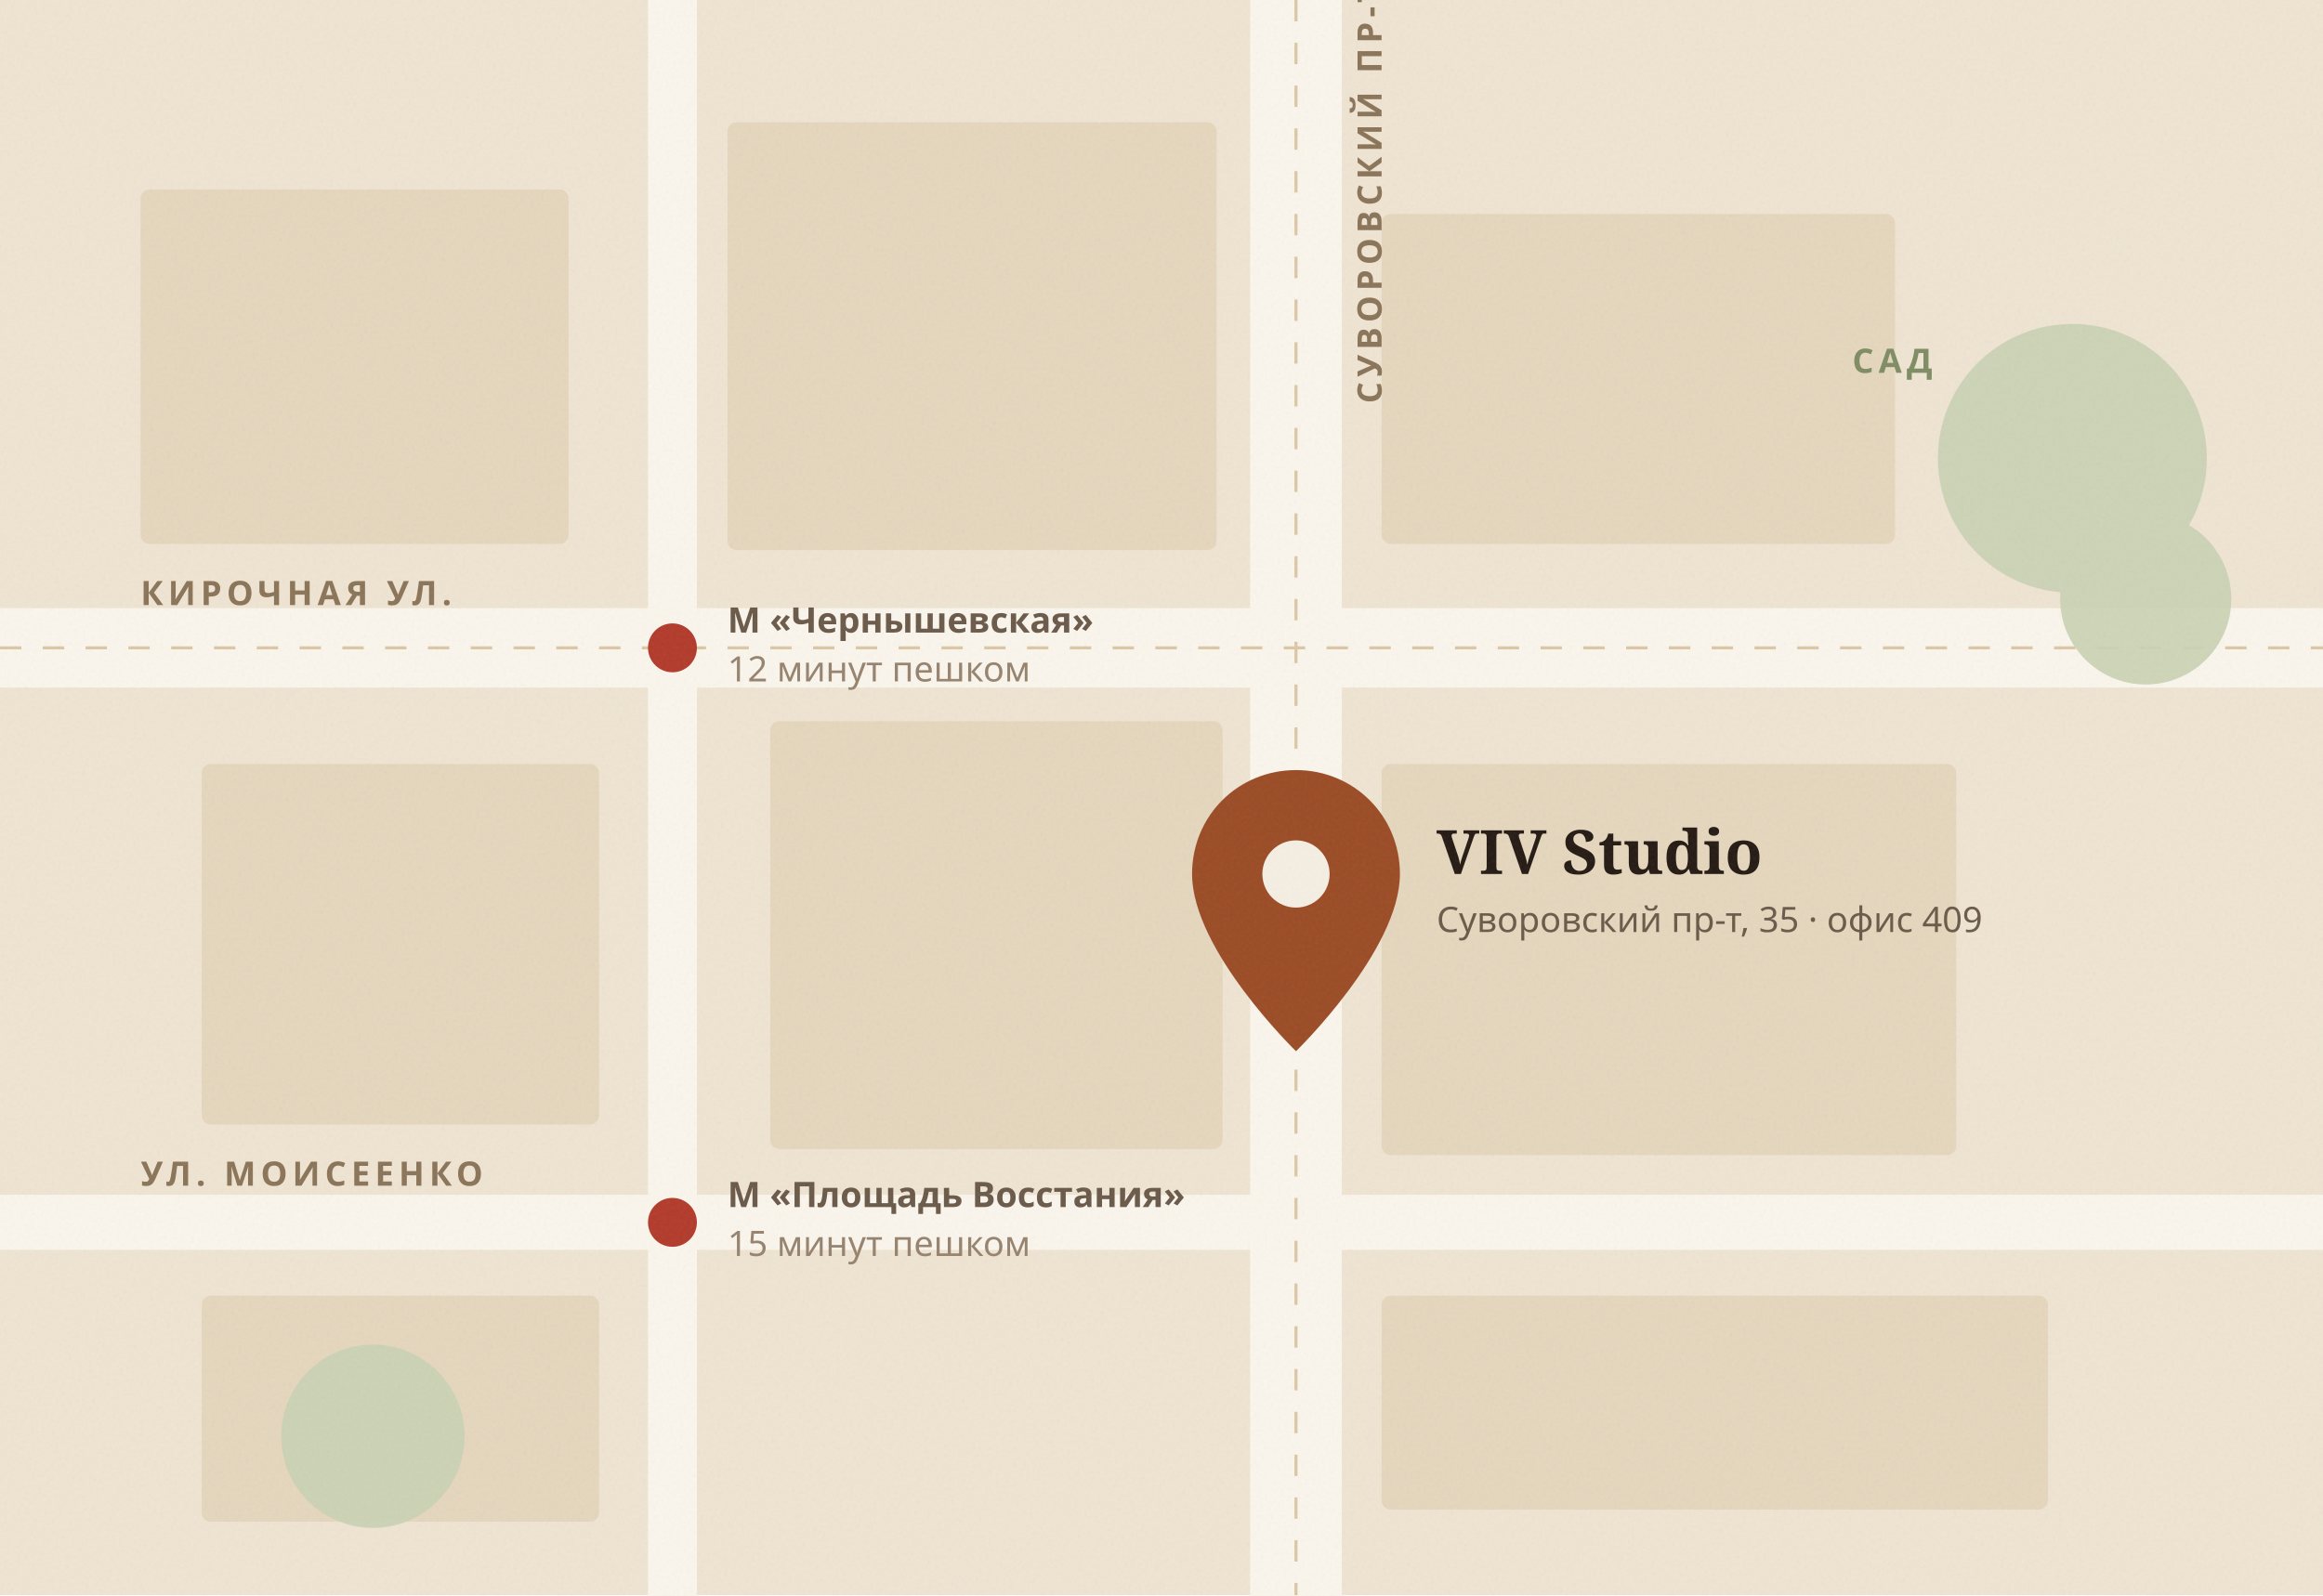
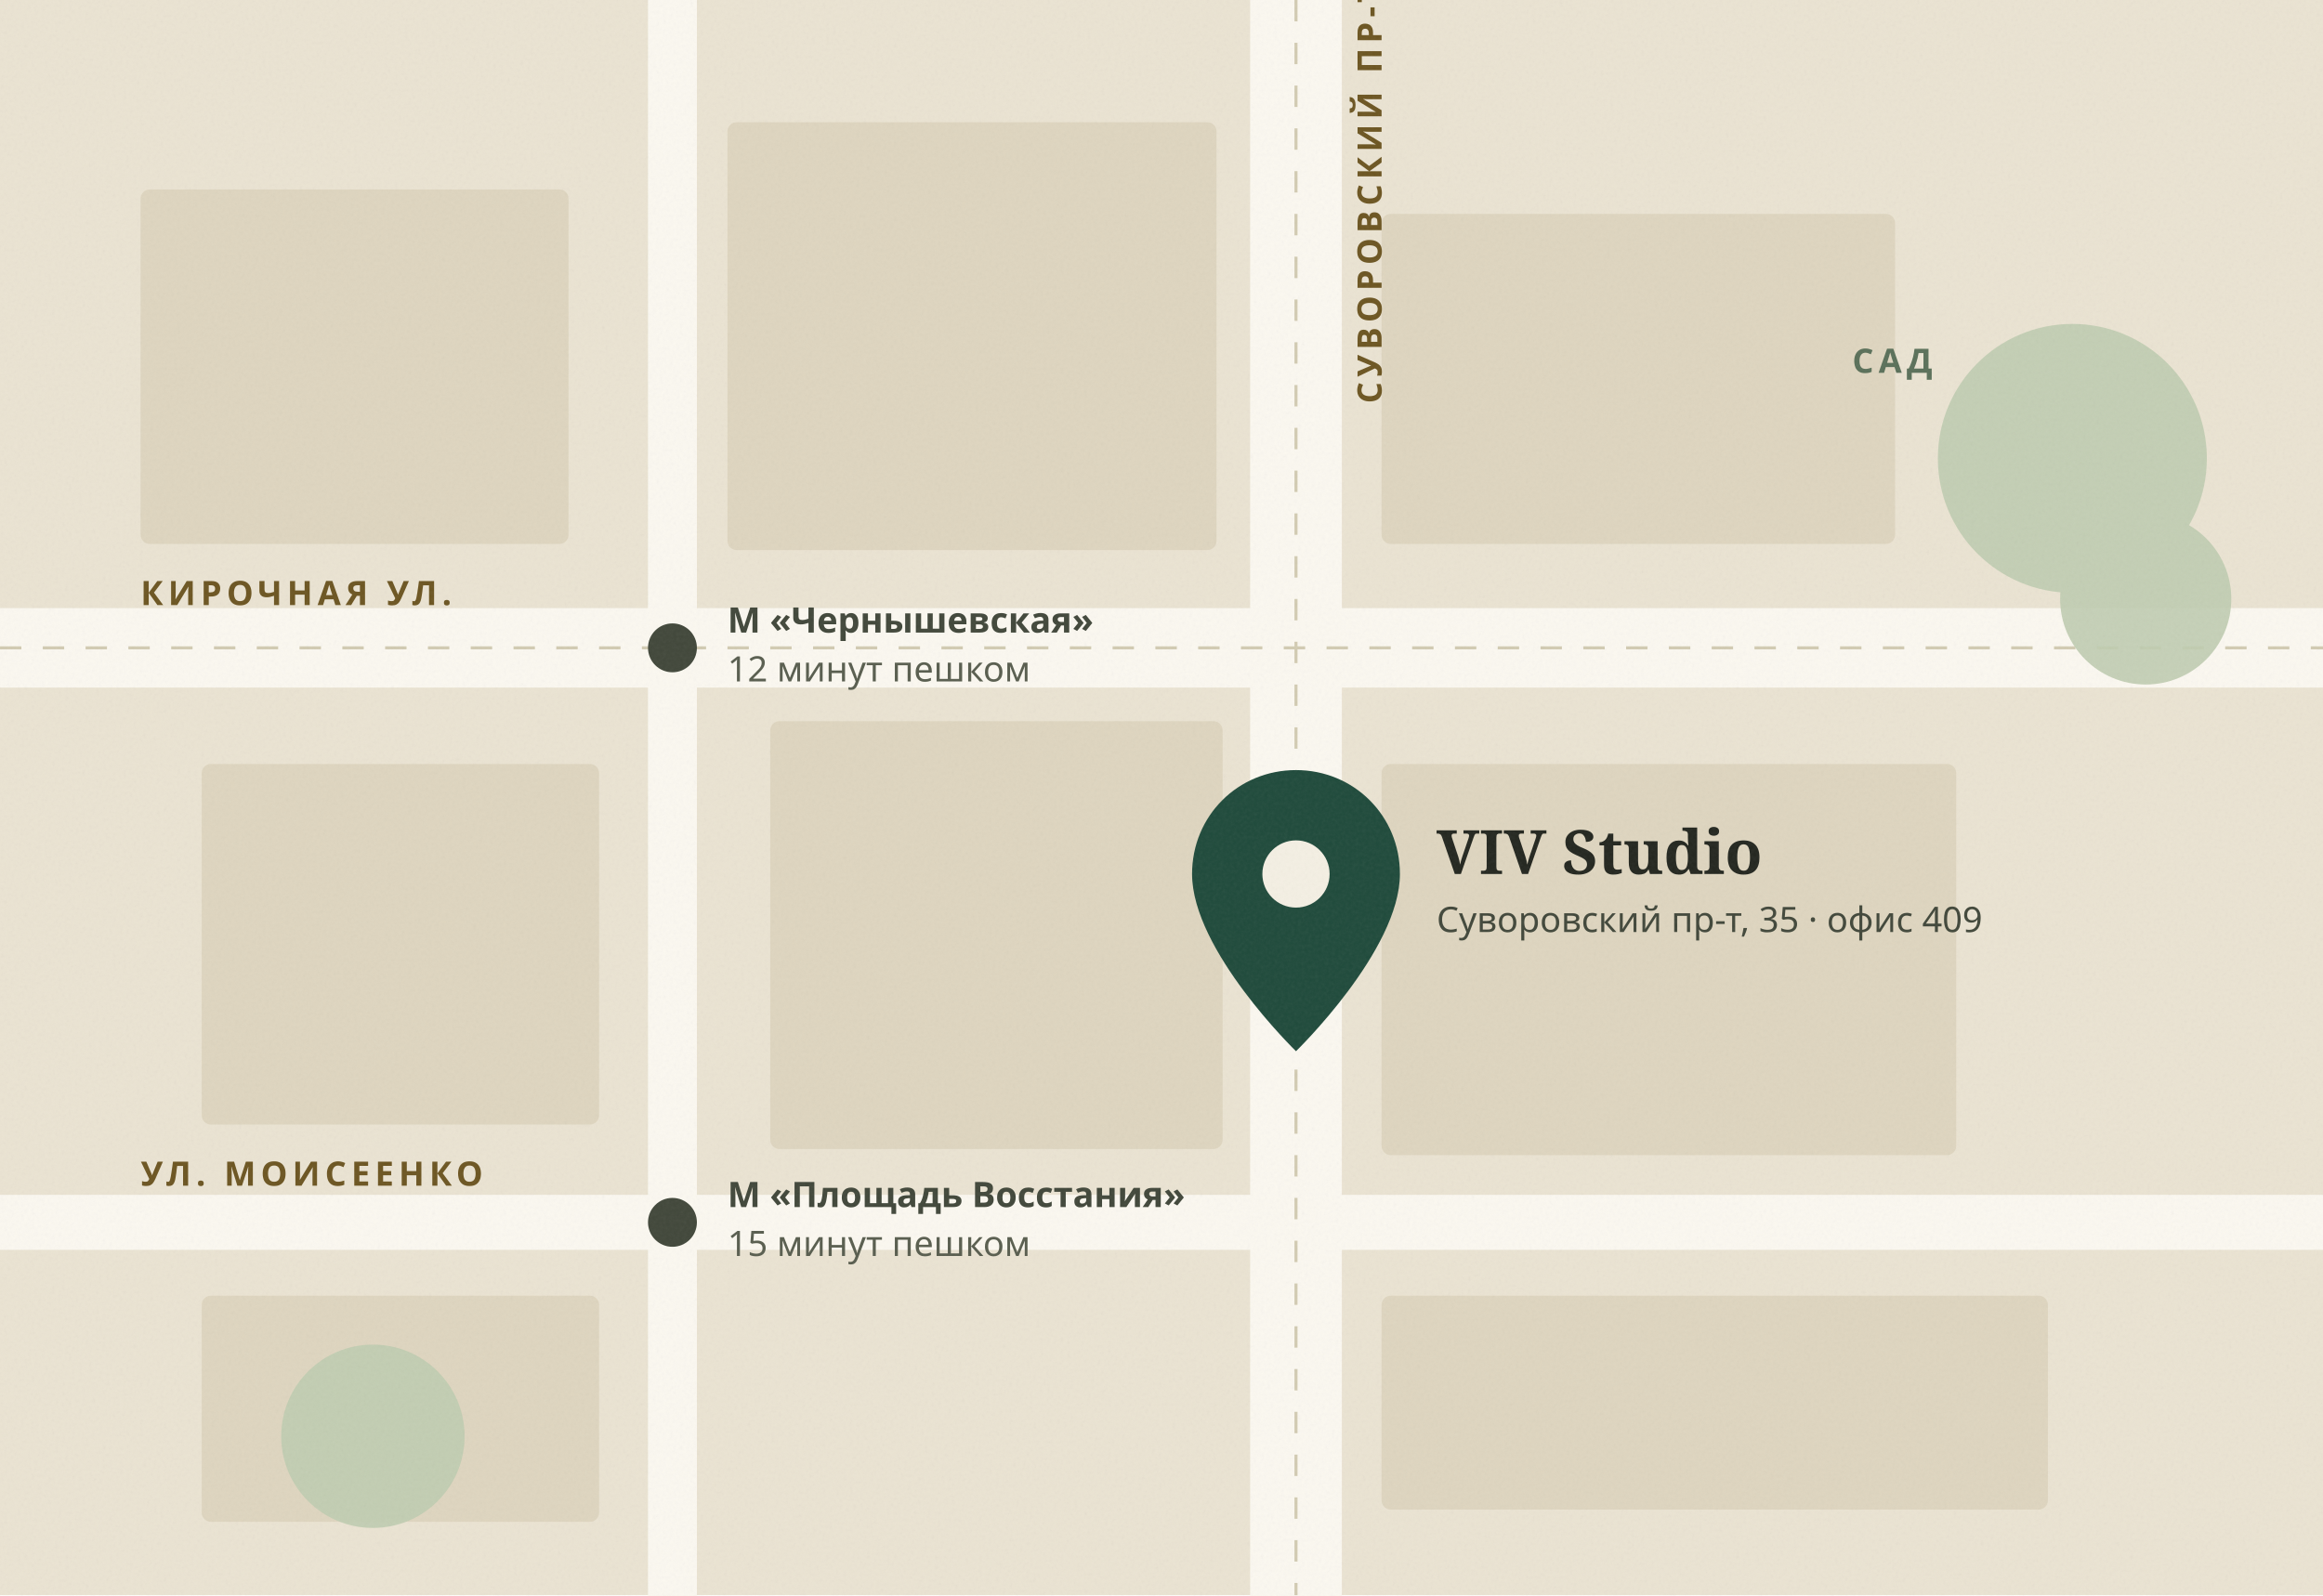
<svg xmlns="http://www.w3.org/2000/svg" viewBox="0 0 760 522" width="760" height="522" role="img" aria-label="Схема проезда: Суворовский проспект, 35">
  <defs>
    <filter id="grain">
      <feTurbulence type="fractalNoise" baseFrequency="0.9" numOctaves="4" />
      <feColorMatrix type="saturate" values="0" />
    </filter>
  </defs>
-   <rect width="760" height="522" fill="#EFE4D2" />
-   <g fill="#E5D6BD">
+   <rect width="760" height="522" fill="#EAE3D2" />
+   <g fill="#DED5BF">
    <rect x="46" y="62" width="140" height="116" rx="3" />
    <rect x="238" y="40" width="160" height="140" rx="3" />
    <rect x="452" y="70" width="168" height="108" rx="3" />
    <rect x="66" y="250" width="130" height="118" rx="3" />
    <rect x="252" y="236" width="148" height="140" rx="3" />
    <rect x="452" y="250" width="188" height="128" rx="3" />
    <rect x="66" y="424" width="130" height="74" rx="3" />
    <rect x="452" y="424" width="218" height="70" rx="3" />
  </g>
-   <g stroke="#FBF6EC" stroke-linecap="square">
+   <g stroke="#FBF8F0" stroke-linecap="square">
    <path d="M0 212H760" stroke-width="26" />
    <path d="M424 0V522" stroke-width="30" />
    <path d="M0 400H760" stroke-width="18" />
    <path d="M220 0V522" stroke-width="16" />
  </g>
-   <g stroke="#DCC7A6" stroke-width="1" stroke-dasharray="7 7">
+   <g stroke="#D2CBB2" stroke-width="1" stroke-dasharray="7 7">
    <path d="M0 212H760" />
    <path d="M424 0V522" />
  </g>
-   <g fill="#CAD2B3" opacity=".9">
+   <g fill="#BFCCB0" opacity=".9">
    <circle cx="678" cy="150" r="44" />
    <circle cx="702" cy="196" r="28" />
    <circle cx="122" cy="470" r="30" />
  </g>
-   <g font-family="Golos, Manrope, sans-serif" fill="#8A7458" font-size="11" font-weight="600" letter-spacing="1.6">
+   <g font-family="Golos, Manrope, sans-serif" fill="#6C5521" font-size="11" font-weight="600" letter-spacing="1.6">
    <text x="46" y="198">КИРОЧНАЯ УЛ.</text>
    <text x="46" y="388">УЛ. МОИСЕЕНКО</text>
    <text transform="rotate(-90 452 132)" x="452" y="132">СУВОРОВСКИЙ ПР-Т</text>
-     <text x="606" y="122" fill="#7E8C63">САД</text>
+     <text x="606" y="122" fill="#5A7059">САД</text>
  </g>
  <g font-family="Golos, Manrope, sans-serif" font-size="11.5" font-weight="600">
-     <circle cx="220" cy="212" r="8" fill="#B23A2A" />
-     <text x="238" y="207" fill="#6A5949">М «Чернышевская»</text>
-     <text x="238" y="223" fill="#96836E" font-weight="400">12 минут пешком</text>
-     <circle cx="220" cy="400" r="8" fill="#B23A2A" />
-     <text x="238" y="395" fill="#6A5949">М «Площадь Восстания»</text>
-     <text x="238" y="411" fill="#96836E" font-weight="400">15 минут пешком</text>
+     <circle cx="220" cy="212" r="8" fill="#41473A" />
+     <text x="238" y="207" fill="#41473A">М «Чернышевская»</text>
+     <text x="238" y="223" fill="#585D4E" font-weight="400">12 минут пешком</text>
+     <circle cx="220" cy="400" r="8" fill="#41473A" />
+     <text x="238" y="395" fill="#41473A">М «Площадь Восстания»</text>
+     <text x="238" y="411" fill="#585D4E" font-weight="400">15 минут пешком</text>
  </g>
  <g>
-     <path d="M424 252c-19 0-34 15-34 34 0 25 34 58 34 58s34-33 34-58c0-19-15-34-34-34z" fill="#9A4B24" />
-     <circle cx="424" cy="286" r="11" fill="#F5EEE3" />
-     <g font-family="Cormorant, Georgia, serif" font-size="20" font-weight="600" fill="#241A13">
+     <path d="M424 252c-19 0-34 15-34 34 0 25 34 58 34 58s34-33 34-58c0-19-15-34-34-34z" fill="#1F4A3B" />
+     <circle cx="424" cy="286" r="11" fill="#F4EFE3" />
+     <g font-family="Cormorant, Georgia, serif" font-size="20" font-weight="600" fill="#23261F">
      <text x="470" y="286">VIV Studio</text>
    </g>
-     <g font-family="Golos, Manrope, sans-serif" font-size="11.5" fill="#6A5949">
+     <g font-family="Golos, Manrope, sans-serif" font-size="11.5" fill="#41473A">
      <text x="470" y="305">Суворовский пр-т, 35 · офис 409</text>
    </g>
  </g>
  <rect width="760" height="522" filter="url(#grain)" opacity=".07" />
</svg>
